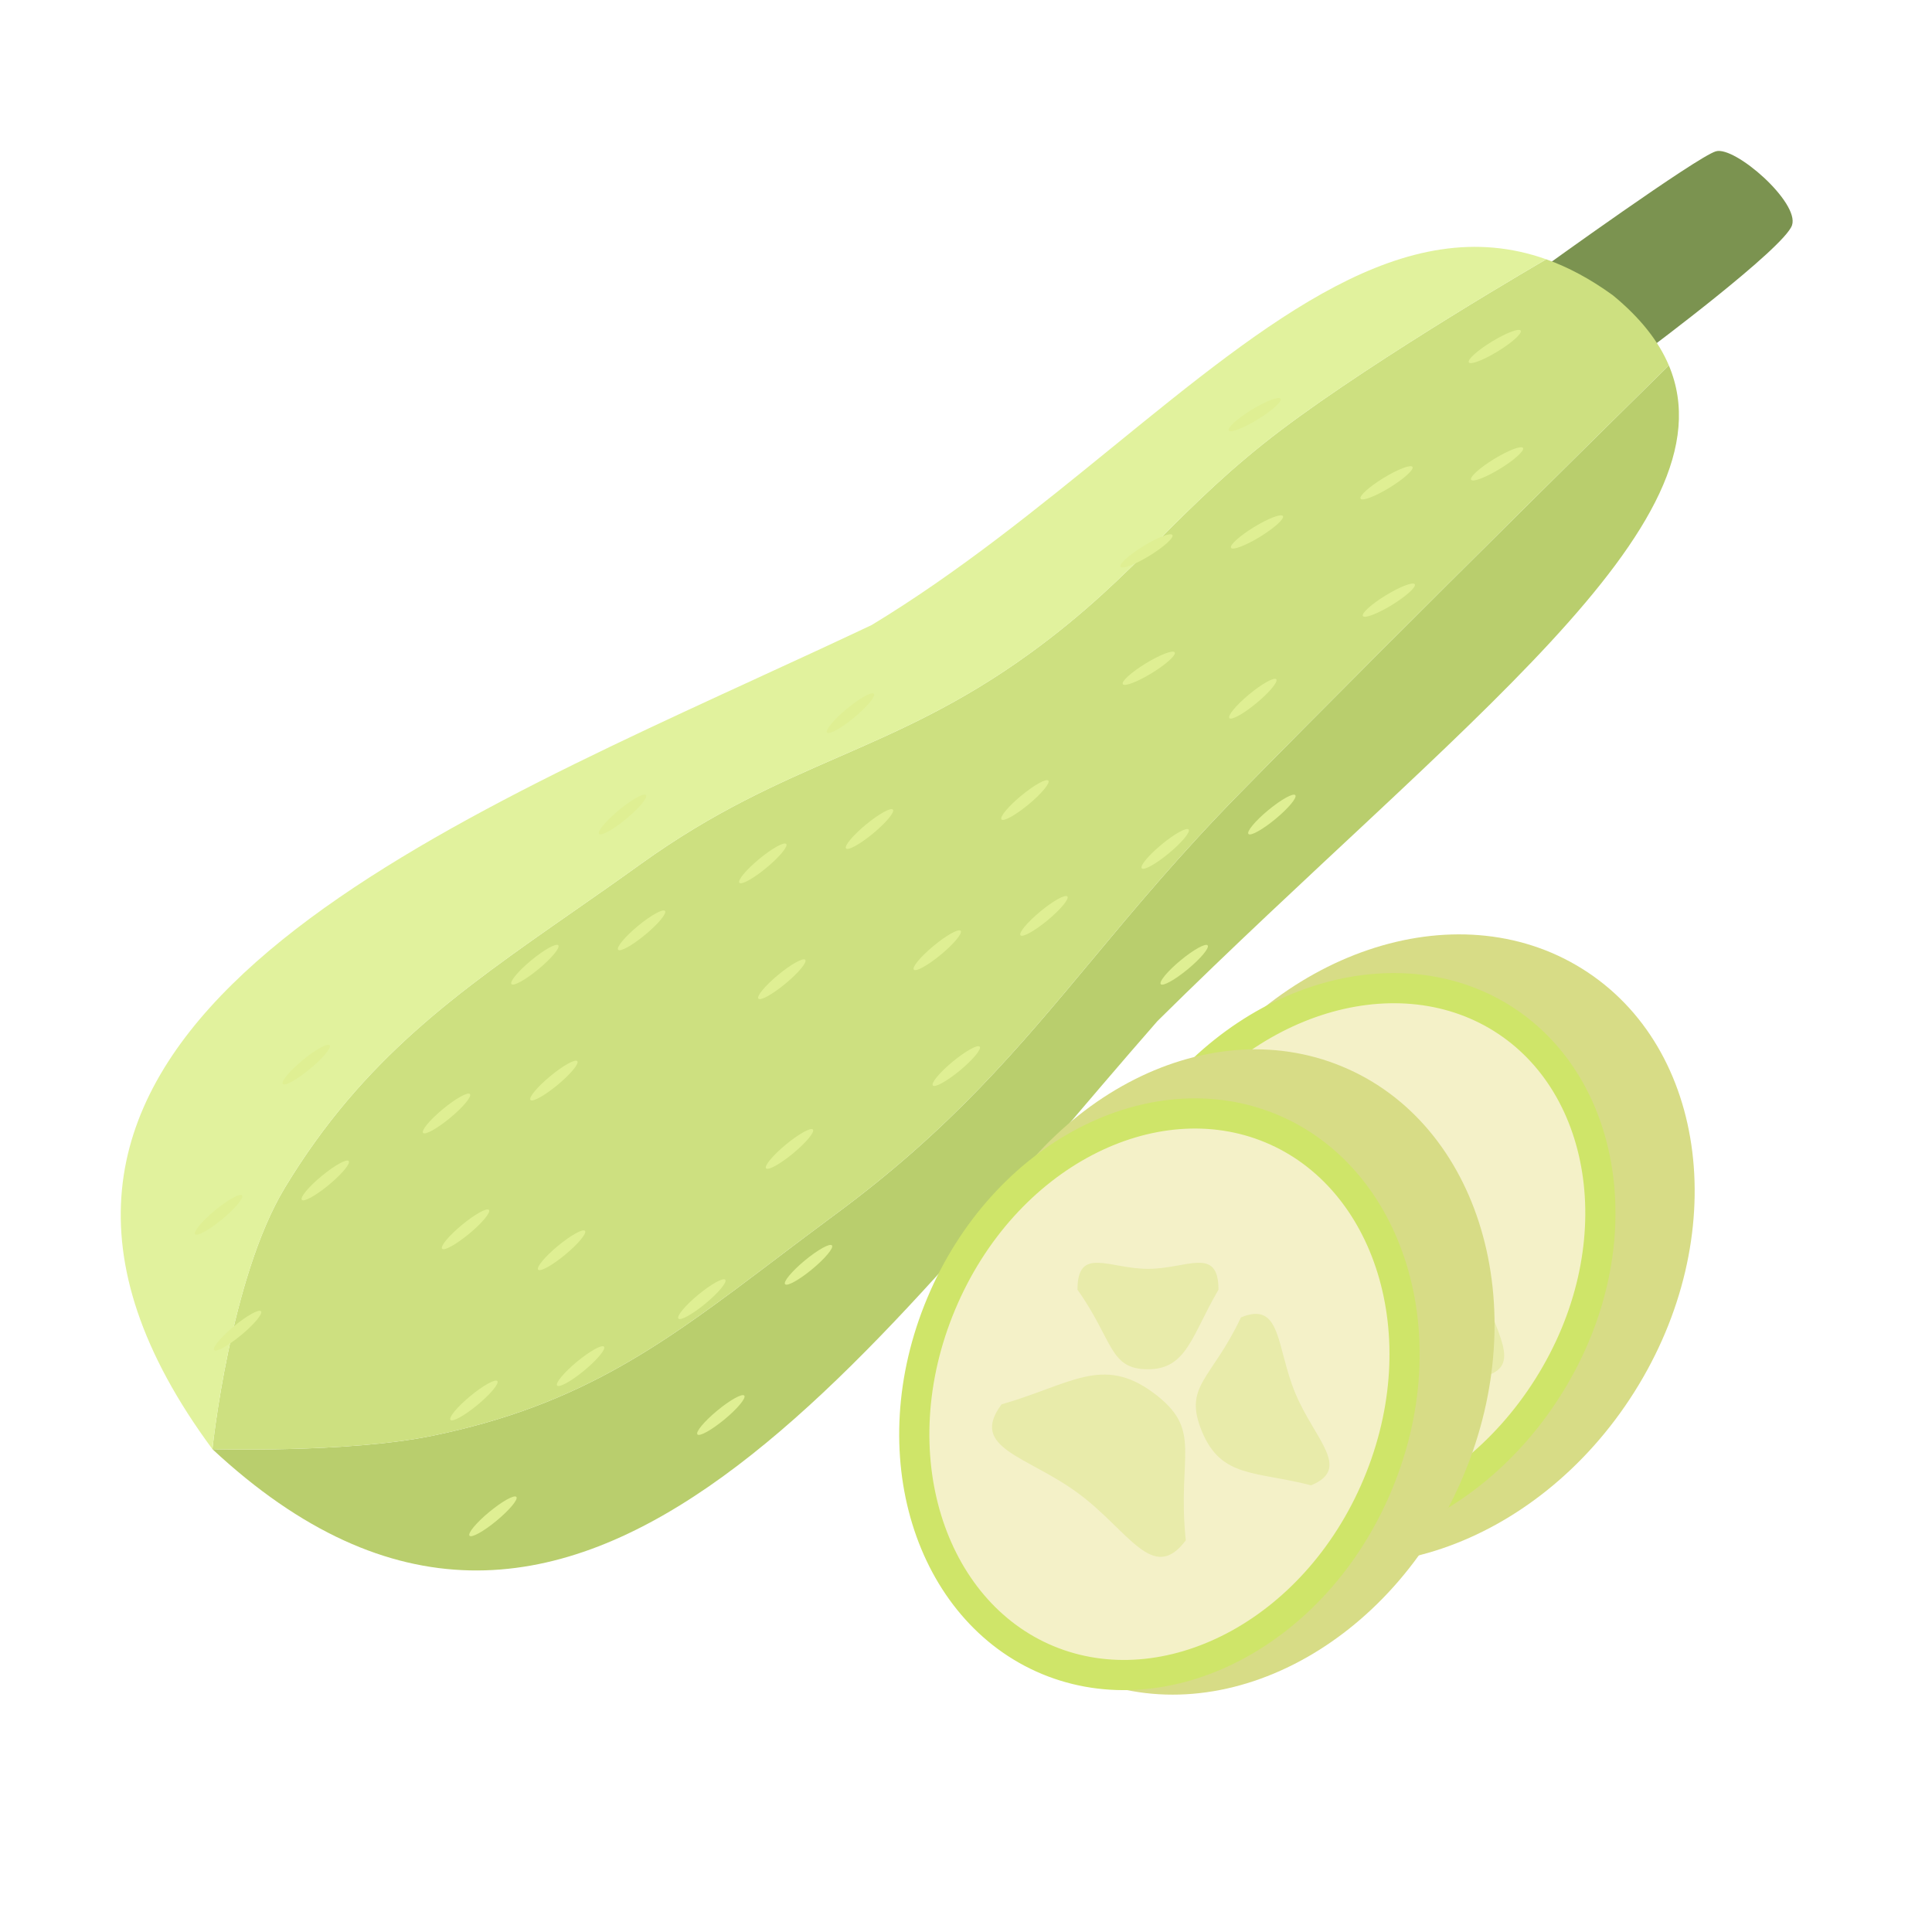
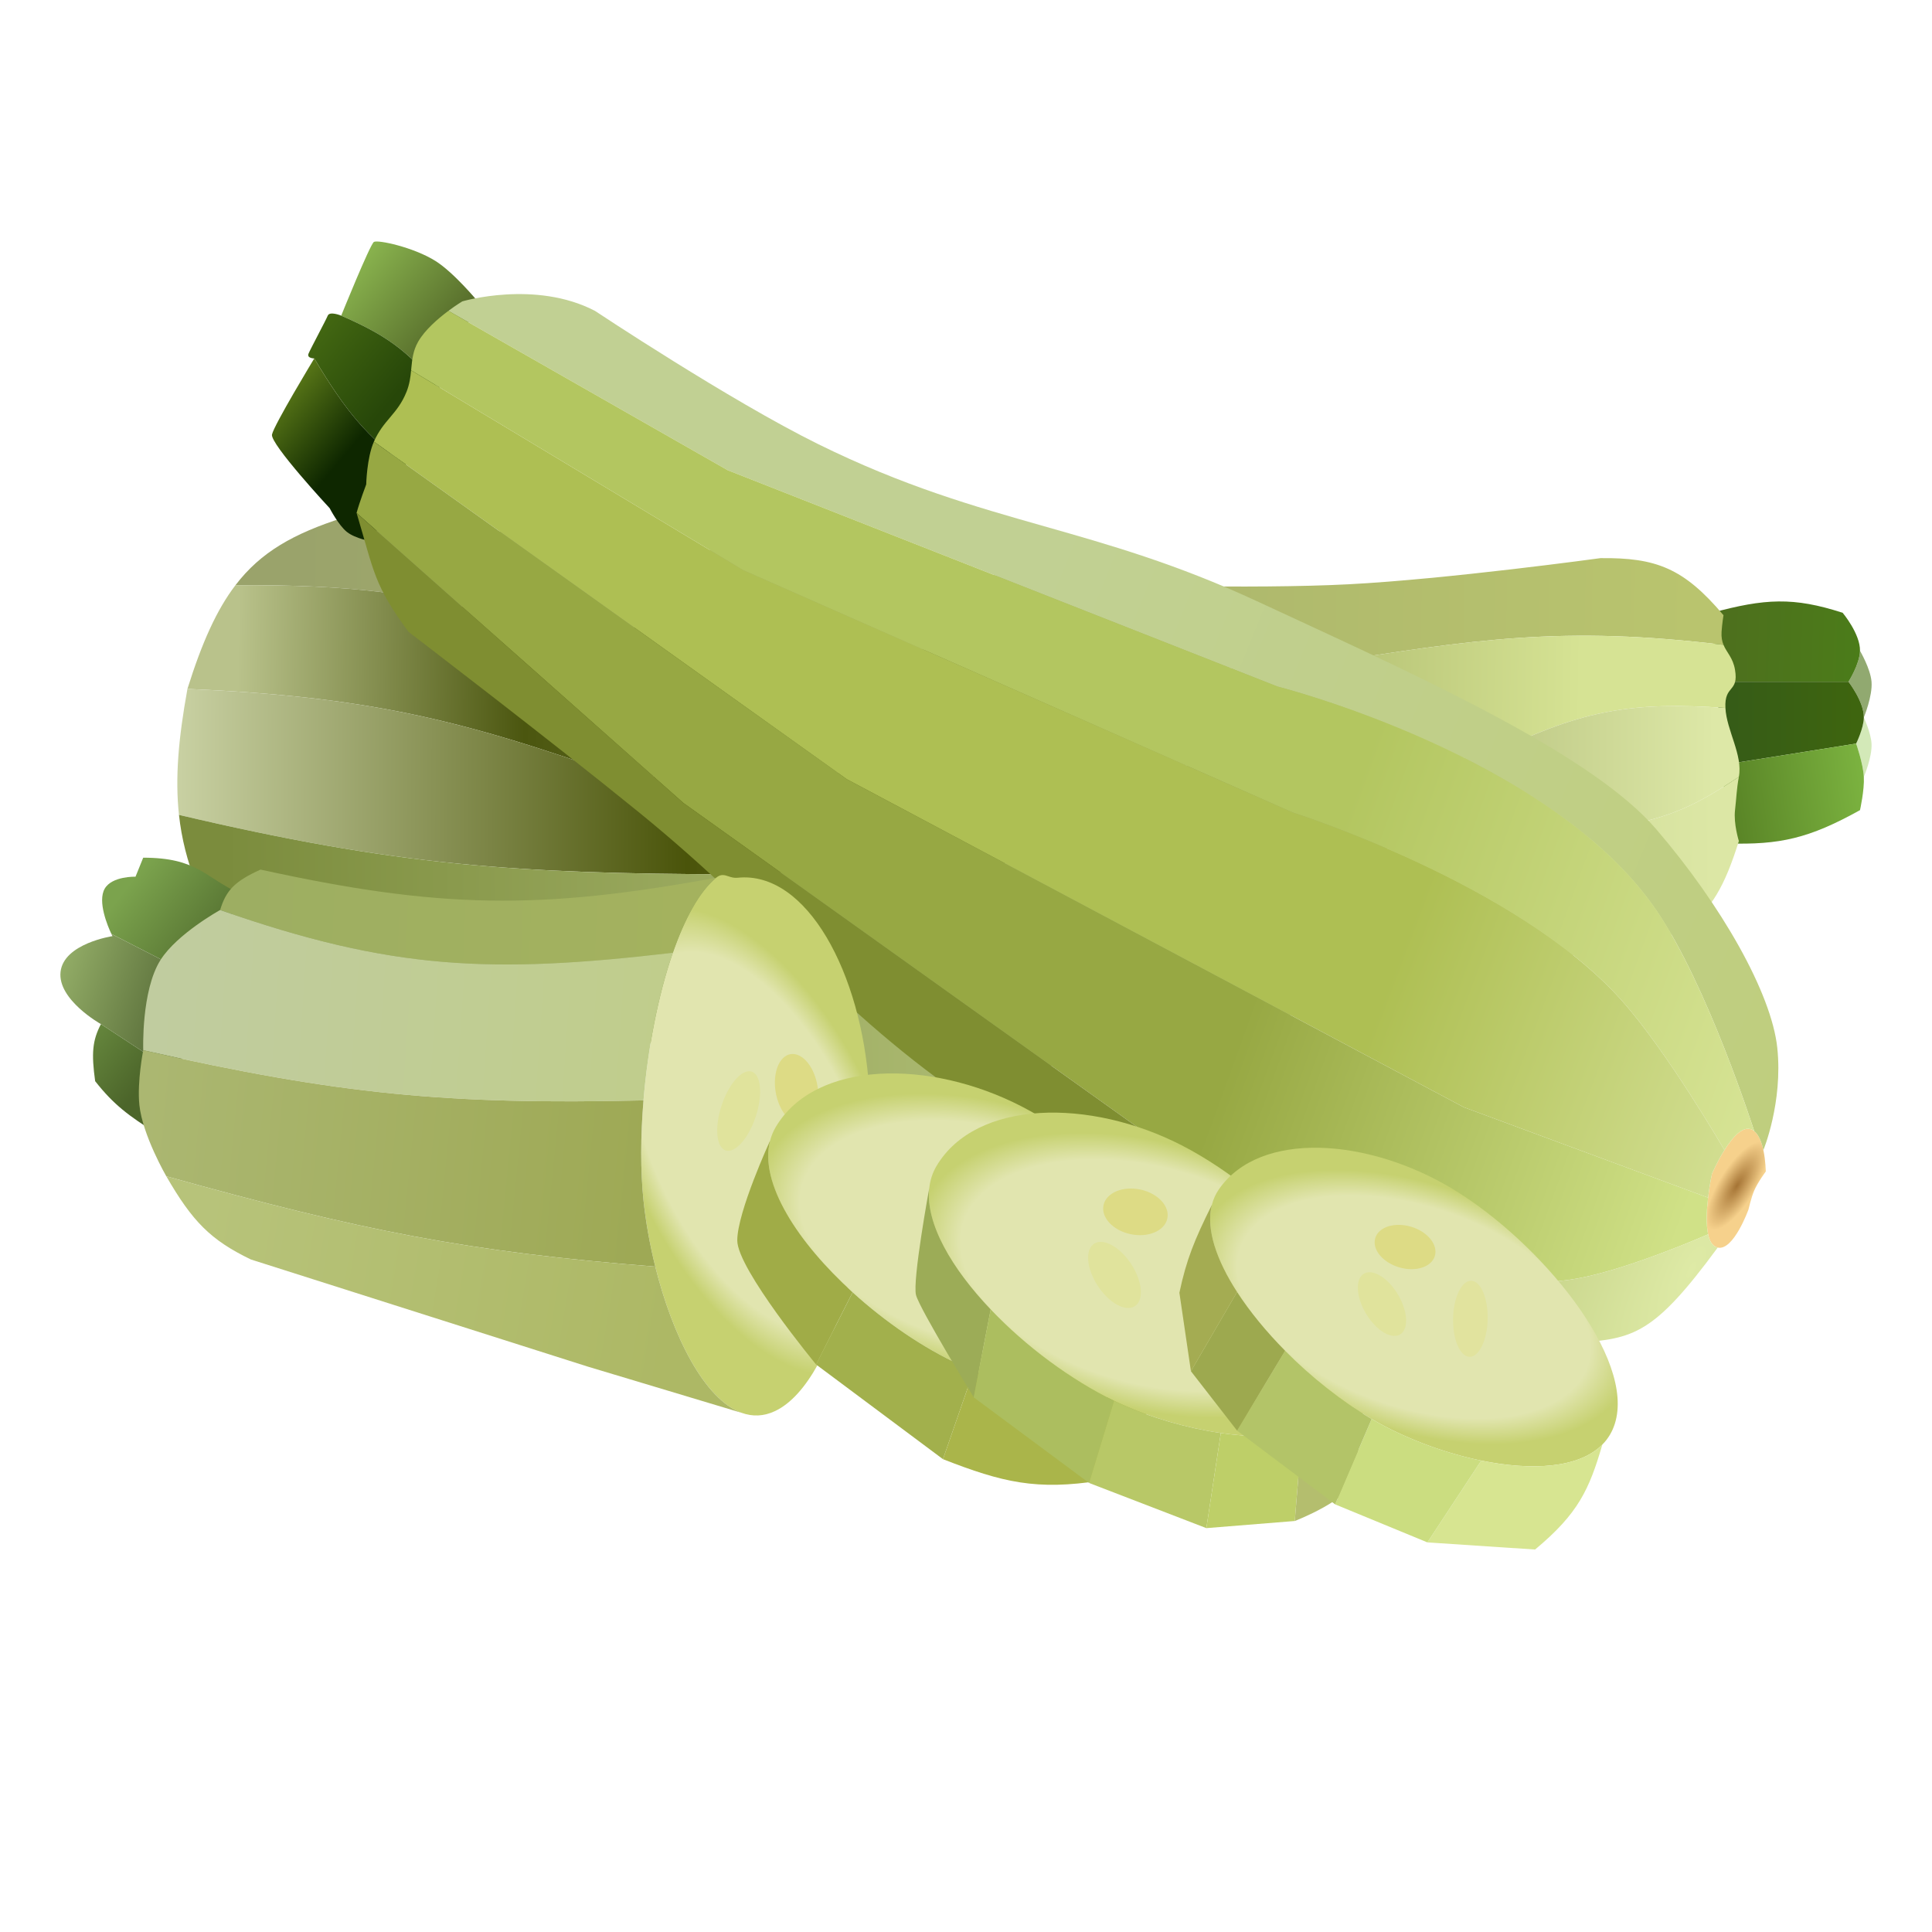
<svg xmlns="http://www.w3.org/2000/svg" width="64" height="64" viewBox="0 0 64 64" fill="none">
-   <path d="M56.839 5.013C56.207 5.201 51.158 8.842 51.158 8.842L54.566 11.603C54.566 11.603 59.111 8.214 59.363 7.461C59.616 6.708 57.47 4.825 56.839 5.013Z" fill="#7B9350" />
-   <path d="M7.037 48.006C18.904 59.053 28.561 44.994 38.344 33.822C48.259 24.018 57.508 17.381 55.283 12.105C55.283 12.105 46.552 20.69 41.059 26.29C39.113 28.274 37.609 30.078 36.183 31.79C33.736 34.727 31.516 37.392 27.677 40.224C26.991 40.73 26.347 41.217 25.73 41.684C22.035 44.479 19.306 46.544 14.296 47.567C11.514 48.135 7.037 48.006 7.037 48.006Z" fill="#B9CE6D" />
-   <path fill-rule="evenodd" clip-rule="evenodd" d="M53.43 9.783C54.339 10.53 54.944 11.302 55.283 12.105C55.283 12.105 46.552 20.69 41.059 26.29C39.113 28.274 37.609 30.078 36.183 31.79C33.736 34.727 31.516 37.392 27.677 40.224C26.991 40.73 26.347 41.217 25.73 41.684C22.035 44.479 19.306 46.544 14.296 47.567C11.514 48.135 7.037 48.006 7.037 48.006C7.037 48.006 7.618 42.352 9.436 39.345C12.037 35.044 15.174 32.857 19 30.19C19.722 29.687 20.468 29.167 21.239 28.612C23.645 26.883 25.714 25.979 27.764 25.083C29.797 24.195 31.811 23.315 34.115 21.645C35.938 20.325 37.174 19.092 38.422 17.847C39.59 16.683 40.768 15.508 42.447 14.239C45.698 11.785 51.221 8.59 51.221 8.59C51.952 8.851 52.687 9.243 53.43 9.783Z" fill="#CDE080" />
-   <path d="M28.877 20.704C27.649 21.285 26.376 21.87 25.082 22.464L25.082 22.465C12.27 28.349 -2.48 35.123 7.037 48.006C7.037 48.006 7.618 42.352 9.436 39.345C12.037 35.044 15.174 32.857 19 30.19C19.722 29.687 20.468 29.167 21.239 28.612C23.645 26.883 25.714 25.979 27.764 25.083C29.797 24.195 31.811 23.315 34.115 21.645C35.938 20.325 37.174 19.092 38.422 17.847C39.59 16.683 40.768 15.508 42.447 14.239C45.698 11.785 51.221 8.59 51.221 8.59C46.548 6.921 42.05 10.583 36.873 14.796C36.873 14.796 36.873 14.796 36.873 14.796C34.394 16.814 31.76 18.958 28.877 20.704Z" fill="#E1F29D" />
-   <ellipse cx="1.008" cy="0.189" rx="1.008" ry="0.189" transform="matrix(0.85297 -0.52196 0.526256 0.850326 48.5571 11.8438)" fill="#DFEF93" />
-   <ellipse cx="1.008" cy="0.189" rx="1.008" ry="0.189" transform="matrix(0.85297 -0.52196 0.526256 0.850326 48.6328 15.7314)" fill="#DFEF93" />
-   <ellipse cx="1.008" cy="0.189" rx="1.008" ry="0.189" transform="matrix(0.85297 -0.52196 0.526256 0.850326 44.9719 16.359)" fill="#DFEF93" />
-   <ellipse cx="1.008" cy="0.189" rx="1.008" ry="0.189" transform="matrix(0.85297 -0.52196 0.526256 0.850326 45.0476 20.2467)" fill="#DFEF93" />
-   <ellipse cx="1.008" cy="0.189" rx="1.008" ry="0.189" transform="matrix(0.85297 -0.52196 0.526256 0.850326 40.6042 14.0995)" fill="#DFEF93" />
-   <ellipse cx="1.008" cy="0.189" rx="1.008" ry="0.189" transform="matrix(0.85297 -0.52196 0.526256 0.850326 40.6799 17.9872)" fill="#DFEF93" />
-   <ellipse cx="1.008" cy="0.189" rx="1.008" ry="0.189" transform="matrix(0.85297 -0.52196 0.526256 0.850326 37.0188 18.6148)" fill="#DFEF93" />
-   <ellipse cx="1.008" cy="0.189" rx="1.008" ry="0.189" transform="matrix(0.85297 -0.52196 0.526256 0.850326 37.0945 22.5024)" fill="#DFEF93" />
-   <ellipse cx="1.008" cy="0.189" rx="1.008" ry="0.189" transform="matrix(0.770346 -0.637626 0.641897 0.766791 40.6042 23.6436)" fill="#DFEF93" />
-   <ellipse cx="1.008" cy="0.189" rx="1.008" ry="0.189" transform="matrix(0.770346 -0.637626 0.641897 0.766791 41.2346 27.4811)" fill="#DFEF93" />
-   <ellipse cx="1.008" cy="0.189" rx="1.008" ry="0.189" transform="matrix(0.770346 -0.637626 0.641897 0.766791 37.7004 28.6195)" fill="#DFEF93" />
-   <ellipse cx="1.008" cy="0.189" rx="1.008" ry="0.189" transform="matrix(0.770346 -0.637626 0.641897 0.766791 38.3306 32.457)" fill="#DFEF93" />
-   <ellipse cx="1.008" cy="0.189" rx="1.008" ry="0.189" transform="matrix(0.770346 -0.637626 0.641897 0.766791 33.054 26.9998)" fill="#DFEF93" />
-   <ellipse cx="1.008" cy="0.189" rx="1.008" ry="0.189" transform="matrix(0.770346 -0.637626 0.641897 0.766791 33.6843 30.8373)" fill="#DFEF93" />
-   <ellipse cx="1.008" cy="0.189" rx="1.008" ry="0.189" transform="matrix(0.770346 -0.637626 0.641897 0.766791 30.1501 31.9756)" fill="#DFEF93" />
-   <ellipse cx="1.008" cy="0.189" rx="1.008" ry="0.189" transform="matrix(0.770346 -0.637626 0.641897 0.766791 30.7803 35.8132)" fill="#DFEF93" />
-   <ellipse cx="1.008" cy="0.189" rx="1.008" ry="0.189" transform="matrix(0.770346 -0.637626 0.641897 0.766791 27.2749 24.123)" fill="#DFEF93" />
-   <ellipse cx="1.008" cy="0.189" rx="1.008" ry="0.189" transform="matrix(0.770346 -0.637626 0.641897 0.766791 27.905 27.9605)" fill="#DFEF93" />
-   <ellipse cx="1.008" cy="0.189" rx="1.008" ry="0.189" transform="matrix(0.770346 -0.637626 0.641897 0.766791 24.3711 29.0989)" fill="#DFEF93" />
-   <ellipse cx="1.008" cy="0.189" rx="1.008" ry="0.189" transform="matrix(0.770346 -0.637626 0.641897 0.766791 25.0012 32.9364)" fill="#DFEF93" />
-   <ellipse cx="1.008" cy="0.189" rx="1.008" ry="0.189" transform="matrix(0.770346 -0.637626 0.641897 0.766791 19.7246 27.4792)" fill="#DFEF93" />
-   <ellipse cx="1.008" cy="0.189" rx="1.008" ry="0.189" transform="matrix(0.770346 -0.637626 0.641897 0.766791 20.355 31.3167)" fill="#DFEF93" />
-   <ellipse cx="1.008" cy="0.189" rx="1.008" ry="0.189" transform="matrix(0.770346 -0.637626 0.641897 0.766791 16.8208 32.455)" fill="#DFEF93" />
-   <ellipse cx="1.008" cy="0.189" rx="1.008" ry="0.189" transform="matrix(0.770346 -0.637626 0.641897 0.766791 17.4509 36.2926)" fill="#DFEF93" />
-   <ellipse cx="1.008" cy="0.189" rx="1.008" ry="0.189" transform="matrix(0.770346 -0.637626 0.641897 0.766791 25.2551 38.5586)" fill="#DFEF93" />
-   <ellipse cx="1.008" cy="0.189" rx="1.008" ry="0.189" transform="matrix(0.770346 -0.637626 0.641897 0.766791 25.8853 42.3962)" fill="#DFEF93" />
-   <ellipse cx="1.008" cy="0.189" rx="1.008" ry="0.189" transform="matrix(0.770346 -0.637626 0.641897 0.766791 22.3511 43.5345)" fill="#DFEF93" />
-   <ellipse cx="1.008" cy="0.189" rx="1.008" ry="0.189" transform="matrix(0.770346 -0.637626 0.641897 0.766791 22.9814 47.372)" fill="#DFEF93" />
-   <ellipse cx="1.008" cy="0.189" rx="1.008" ry="0.189" transform="matrix(0.770346 -0.637626 0.641897 0.766791 17.7048 41.9149)" fill="#DFEF93" />
-   <ellipse cx="1.008" cy="0.189" rx="1.008" ry="0.189" transform="matrix(0.770346 -0.637626 0.641897 0.766791 18.335 45.7523)" fill="#DFEF93" />
-   <ellipse cx="1.008" cy="0.189" rx="1.008" ry="0.189" transform="matrix(0.770346 -0.637626 0.641897 0.766791 14.801 46.8907)" fill="#DFEF93" />
-   <ellipse cx="1.008" cy="0.189" rx="1.008" ry="0.189" transform="matrix(0.770346 -0.637626 0.641897 0.766791 15.4312 50.7282)" fill="#DFEF93" />
-   <ellipse cx="1.008" cy="0.189" rx="1.008" ry="0.189" transform="matrix(0.770346 -0.637626 0.641897 0.766791 13.8933 37.3837)" fill="#DFEF93" />
-   <ellipse cx="1.008" cy="0.189" rx="1.008" ry="0.189" transform="matrix(0.770346 -0.637626 0.641897 0.766791 14.5234 41.2212)" fill="#DFEF93" />
-   <ellipse cx="1.008" cy="0.189" rx="1.008" ry="0.189" transform="matrix(0.770346 -0.637626 0.641897 0.766791 9.24683 35.764)" fill="#DFEF93" />
-   <ellipse cx="1.008" cy="0.189" rx="1.008" ry="0.189" transform="matrix(0.770346 -0.637626 0.641897 0.766791 9.8772 39.6015)" fill="#DFEF93" />
-   <ellipse cx="1.008" cy="0.189" rx="1.008" ry="0.189" transform="matrix(0.770346 -0.637626 0.641897 0.766791 6.34302 40.7399)" fill="#DFEF93" />
-   <ellipse cx="1.008" cy="0.189" rx="1.008" ry="0.189" transform="matrix(0.770346 -0.637626 0.641897 0.766791 6.97314 44.5774)" fill="#DFEF93" />
-   <ellipse cx="8.943" cy="10.984" rx="8.943" ry="10.984" transform="matrix(0.848387 0.529376 -0.533685 0.845683 44.825 27.3571)" fill="#D7DC86" />
-   <path d="M51.28 45.951C48.413 50.494 43.138 52.136 39.546 49.895C35.954 47.654 35.147 42.216 38.014 37.673C40.881 33.13 46.157 31.488 49.748 33.728C53.34 35.97 54.147 41.408 51.28 45.951Z" fill="#F4F1C8" stroke="#CFE569" />
-   <path d="M47.15 38.715C46.029 40.056 45.682 41.144 44.41 40.934C43.138 40.723 43.445 39.819 42.542 37.952C42.783 36.516 43.688 37.442 44.96 37.652C46.232 37.863 47.39 37.279 47.15 38.715Z" fill="#E8EBAA" />
-   <path d="M49.105 45.608C47.37 44.84 46.216 44.893 45.836 43.273C45.457 41.654 46.424 41.633 47.731 39.743C49.157 39.413 48.715 40.899 49.094 42.519C49.474 44.139 50.531 45.278 49.105 45.608Z" fill="#E8EBAA" />
-   <path d="M39.433 41.288C41.791 41.013 42.994 40.224 44.451 41.726C45.908 43.228 44.884 43.864 44.709 46.728C43.395 47.988 42.905 46.108 41.448 44.605C39.991 43.103 38.119 42.548 39.433 41.288Z" fill="#E8EBAA" />
-   <ellipse cx="8.95" cy="10.975" rx="8.95" ry="10.975" transform="matrix(0.923635 0.383273 -0.386979 0.922089 36.1943 31.8988)" fill="#D7DC86" />
-   <path d="M45.635 49.185C43.558 54.134 38.626 56.617 34.712 54.993C30.798 53.369 29.103 48.136 31.18 43.187C33.257 38.238 38.19 35.755 42.103 37.38C46.017 39.004 47.712 44.236 45.635 49.185Z" fill="#F4F1C8" stroke="#CFE569" />
-   <path d="M40.364 42.723C39.48 44.229 39.319 45.359 38.029 45.359C36.739 45.359 36.893 44.417 35.693 42.723C35.693 41.267 36.739 42.032 38.029 42.032C39.319 42.032 40.364 41.267 40.364 42.723Z" fill="#E8EBAA" />
-   <path d="M43.432 49.203C41.594 48.728 40.464 48.969 39.822 47.433C39.18 45.898 40.131 45.719 41.108 43.641C42.46 43.082 42.27 44.621 42.911 46.157C43.553 47.693 44.784 48.644 43.432 49.203Z" fill="#E8EBAA" />
-   <path d="M33.178 46.521C35.459 45.865 36.515 44.89 38.2 46.133C39.885 47.377 38.981 48.172 39.281 51.025C38.193 52.483 37.399 50.708 35.714 49.465C34.028 48.221 32.09 47.979 33.178 46.521Z" fill="#E8EBAA" />
+   <path d="M61.615 21.56C61.606 22.001 61.233 22.584 61.233 22.584C61.233 22.584 61.747 23.243 61.742 23.765C61.742 23.765 62.035 23.059 61.997 22.584C61.961 22.146 61.615 21.56 61.615 21.56Z" fill="#91A970" />
+   <path d="M61.742 23.765C61.739 24.125 61.487 24.632 61.487 24.632C61.487 24.632 61.718 25.288 61.742 25.734C61.742 25.734 62.022 25.078 61.997 24.632C61.976 24.273 61.742 23.765 61.742 23.765Z" fill="#D3E9B8" />
+   <path d="M61.041 20.3C59.41 19.77 58.456 19.827 56.711 20.3L56.863 22.584H61.233C61.233 22.584 61.606 22.001 61.615 21.56C61.625 20.996 61.041 20.3 61.041 20.3Z" fill="url(#paint0_linear_186_82)" />
+   <path d="M61.742 23.765C61.747 23.243 61.233 22.584 61.233 22.584H56.863L57.047 25.341L61.487 24.632C61.487 24.632 61.739 24.125 61.742 23.765Z" fill="url(#paint1_linear_186_82)" />
+   <path d="M61.742 25.734C61.718 25.288 61.487 24.632 61.487 24.632L57.047 25.341L57.22 27.94C58.958 27.991 59.924 27.776 61.615 26.837C61.615 26.837 61.765 26.169 61.742 25.734Z" fill="url(#paint2_linear_186_82)" />
+   <path d="M57.093 20.379C55.775 18.817 54.858 18.469 53.017 18.489C53.017 18.489 47.941 19.186 44.674 19.355C41.419 19.524 36.332 19.355 36.332 19.355L17.354 17.679L11.367 17.15C9.728 17.676 8.641 18.284 7.801 19.384C11.754 19.37 13.677 19.646 16.78 20.458L39.58 22.191L43.719 21.994C48.874 21.172 51.766 20.722 57.093 21.361C57.046 21.246 57.018 21.112 57.029 20.93C57.046 20.668 57.093 20.379 57.093 20.379Z" fill="url(#paint3_linear_186_82)" />
+   <path d="M57.157 23.451C57.118 22.674 57.603 22.952 57.475 22.191C57.407 21.785 57.2 21.622 57.093 21.361C51.766 20.722 48.874 21.172 43.719 21.994L39.58 22.191L16.78 20.458C13.677 19.646 11.754 19.37 7.801 19.384C7.176 20.202 6.688 21.291 6.209 22.82C12.065 23.079 15.199 23.79 20.602 25.735L48.113 25.183L49.578 24.902C52.453 23.497 54.118 23.246 57.157 23.451Z" fill="url(#paint4_linear_186_82)" />
+   <path d="M57.602 25.735C57.74 25.011 57.193 24.192 57.157 23.451C54.118 23.246 52.453 23.497 49.578 24.902L48.113 25.183L20.602 25.735C15.199 23.79 12.065 23.079 6.209 22.82C5.909 24.472 5.796 25.779 5.929 26.994C13.14 28.686 17.133 28.939 24.232 28.963L52.508 27.861L53.654 27.382C55.357 27.073 56.2 26.668 57.602 25.735Z" fill="url(#paint5_linear_186_82)" />
+   <path d="M7.801 31.799L30.154 36.288L55.819 30.854C56.721 30.04 57.118 29.401 57.602 27.861C57.602 27.861 57.422 27.29 57.475 26.837C57.521 26.44 57.528 26.125 57.602 25.735C56.2 26.668 55.357 27.073 53.654 27.382L52.508 27.861L24.232 28.963C17.133 28.939 13.14 28.686 5.929 26.994C6.101 28.567 6.683 29.986 7.801 31.799Z" fill="url(#paint6_linear_186_82)" />
+   <path d="M15.825 9.983C15.825 9.983 15.04 9.031 14.424 8.644C13.692 8.186 12.513 7.936 12.386 8.014C12.258 8.093 11.303 10.456 11.303 10.456C12.734 11.082 13.469 11.563 14.551 12.876L15.825 9.983Z" fill="url(#paint7_linear_186_82)" />
+   <path d="M11.303 10.456C11.303 10.456 10.921 10.298 10.857 10.456C10.793 10.613 10.284 11.558 10.22 11.716C10.157 11.873 10.411 11.873 10.411 11.873C11.489 13.686 12.176 14.462 13.436 15.407L14.551 12.876C13.469 11.563 12.734 11.082 11.303 10.456Z" fill="url(#paint8_linear_186_82)" />
+   <path d="M10.411 11.873C10.411 11.873 9.074 14.079 9.01 14.394C8.947 14.709 10.921 16.835 10.921 16.835C10.921 16.835 11.212 17.399 11.494 17.623C11.779 17.848 12.322 17.938 12.322 17.938L13.436 15.407C12.176 14.462 11.489 13.686 10.411 11.873Z" fill="url(#paint9_linear_186_82)" />
+   <path d="M58.111 37.469C57.792 37.209 57.409 37.644 57.124 38.099C56.881 38.486 56.71 38.886 56.71 38.886C56.71 38.886 56.634 39.238 56.583 39.674C56.535 40.075 56.509 40.549 56.583 40.888C56.633 41.121 56.731 41.29 56.901 41.328C57.425 41.445 57.92 40.068 57.92 40.068C57.92 40.068 58.011 39.67 58.111 39.438C58.228 39.166 58.493 38.808 58.493 38.808C58.493 38.808 58.491 38.454 58.414 38.099C58.359 37.847 58.267 37.595 58.111 37.469Z" fill="url(#paint10_radial_186_82)" />
+   <path d="M58.875 34.712C58.684 32.901 57.028 29.988 54.863 27.467C52.818 25.085 47.575 22.661 42.503 20.316L42.502 20.316L42.502 20.316L42.492 20.311L42.49 20.31C42.198 20.175 41.907 20.041 41.617 19.906C38.955 18.673 36.761 18.05 34.589 17.433C32.252 16.768 29.939 16.111 27.097 14.709C24.172 13.265 19.709 10.298 19.709 10.298C17.733 9.269 15.315 9.983 15.315 9.983C15.315 9.983 15.113 10.104 14.853 10.298L24.104 15.575L42.317 22.742C42.317 22.742 51.356 25.021 54.863 30.145C56.568 32.635 58.111 37.469 58.111 37.469C58.267 37.595 58.359 37.847 58.414 38.099C58.414 38.099 59.066 36.524 58.875 34.712Z" fill="url(#paint11_linear_186_82)" />
+   <path d="M13.619 12.267L24.613 18.883L42.827 26.916C42.827 26.916 50.244 29.25 53.717 33.137C55.241 34.843 57.124 38.099 57.124 38.099C57.409 37.644 57.792 37.209 58.111 37.469C58.111 37.469 56.568 32.635 54.863 30.145C51.356 25.021 42.317 22.742 42.317 22.742L24.104 15.575L14.853 10.298C14.514 10.551 14.075 10.927 13.85 11.322C13.681 11.621 13.653 11.906 13.625 12.2C13.623 12.223 13.621 12.245 13.619 12.267Z" fill="url(#paint12_linear_186_82)" />
+   <path d="M12.386 14.63L28.052 25.813L48.495 36.681L56.583 39.674C56.634 39.238 56.71 38.886 56.71 38.886C56.71 38.886 56.881 38.486 57.124 38.099C57.124 38.099 55.241 34.843 53.717 33.137C50.244 29.25 42.827 26.916 42.827 26.916L24.613 18.883L13.619 12.267C13.597 12.493 13.568 12.726 13.468 12.976C13.315 13.36 13.118 13.594 12.918 13.831C12.731 14.053 12.542 14.277 12.386 14.63Z" fill="url(#paint13_linear_186_82)" />
+   <path d="M12.386 14.63C12.151 15.161 12.131 16.047 12.131 16.047C12.131 16.047 11.91 16.63 11.812 16.992L22.639 26.601L37.859 37.469C37.859 37.469 46.486 43.398 52.252 42.352C53.987 42.037 56.583 40.888 56.583 40.888C56.509 40.549 56.535 40.075 56.583 39.674L48.495 36.681L28.052 25.813L12.386 14.63Z" fill="url(#paint14_linear_186_82)" />
+   <path d="M11.812 16.992C12.408 18.99 12.383 19.363 13.532 20.93C13.532 20.93 18.223 24.514 21.174 26.916C25.785 30.668 27.881 33.738 32.765 36.918C39.822 41.513 50.388 44.607 52.252 44.478C54.116 44.349 54.786 44.206 56.901 41.328C56.731 41.29 56.633 41.121 56.583 40.888C56.583 40.888 53.987 42.037 52.252 42.352C46.486 43.398 37.859 37.469 37.859 37.469L22.639 26.601L11.812 16.992Z" fill="url(#paint15_radial_186_82)" />
+   <path d="M7.928 29.593C6.777 29.054 6.532 28.413 4.744 28.412L4.489 29.042C4.489 29.042 3.714 29.017 3.47 29.436C3.222 29.864 3.571 30.686 3.689 30.936L6.898 32.586L7.928 29.593Z" fill="url(#paint16_linear_186_82)" />
+   <path d="M3.725 31.011C3.725 31.011 2.113 31.252 2.006 32.192C1.899 33.118 3.343 33.925 3.343 33.925L5.868 35.579L6.898 32.586L3.689 30.936C3.711 30.984 3.725 31.011 3.725 31.011Z" fill="url(#paint17_linear_186_82)" />
+   <path d="M3.343 33.925C3.06 34.468 3.025 34.893 3.152 35.815C3.777 36.608 4.263 36.959 5.19 37.548L5.868 35.579L3.343 33.925Z" fill="url(#paint18_linear_186_82)" />
+   <path fill-rule="evenodd" clip-rule="evenodd" d="M28.79 36.06C28.544 32.236 26.725 28.836 24.43 29.077C24.313 29.089 24.218 29.058 24.131 29.029C23.997 28.985 23.88 28.945 23.723 29.077C23.163 29.545 22.678 30.443 22.288 31.562C21.797 32.976 21.458 34.745 21.316 36.452C21.218 37.629 21.213 38.777 21.316 39.76C21.392 40.48 21.525 41.229 21.707 41.958C22.279 44.254 23.333 46.361 24.574 46.804C24.928 46.931 25.298 46.922 25.676 46.743C27.8 45.737 29.041 39.969 28.79 36.06Z" fill="url(#paint19_radial_186_82)" />
+   <path d="M23.723 29.077C17.859 30.152 14.562 30.105 8.629 28.806C7.797 29.187 7.493 29.474 7.292 30.145C12.978 32.136 16.282 32.263 22.288 31.562C22.678 30.443 23.163 29.545 23.723 29.077Z" fill="url(#paint20_linear_186_82)" />
+   <path d="M7.292 30.145C7.292 30.145 5.868 30.931 5.318 31.799C4.674 32.815 4.745 34.791 4.745 34.791C11.202 36.251 14.846 36.603 21.316 36.452C21.458 34.745 21.797 32.976 22.288 31.562C16.282 32.263 12.978 32.136 7.292 30.145Z" fill="url(#paint21_linear_186_82)" />
+   <path d="M4.745 34.791C4.745 34.791 4.538 35.825 4.617 36.603C4.719 37.602 5.509 38.965 5.509 38.965C11.933 40.757 15.489 41.471 21.707 41.958C21.525 41.229 21.392 40.48 21.316 39.76C21.213 38.777 21.218 37.629 21.316 36.452C14.846 36.603 11.202 36.251 4.745 34.791Z" fill="url(#paint22_linear_186_82)" />
+   <path d="M5.509 38.965C6.374 40.464 6.978 41.079 8.311 41.722L19.456 45.266L24.574 46.804C23.333 46.361 22.279 44.254 21.707 41.958C15.489 41.471 11.933 40.757 5.509 38.965Z" fill="url(#paint23_linear_186_82)" />
+   <ellipse cx="1.093" cy="0.767" rx="1.093" ry="0.767" transform="matrix(0.350899 0.983281 -0.792071 0.561009 26.6113 34.5671)" fill="#DDDB85" />
+   <ellipse cx="1.253" cy="0.685" rx="1.253" ry="0.685" transform="matrix(-0.290154 1.05171 -0.892213 -0.0499379 25.4443 35.5207)" fill="#E0E39C" />
+   <ellipse cx="1.371" cy="0.609" rx="1.371" ry="0.609" transform="matrix(-0.735749 0.67002 -0.501344 -0.874233 27.0479 39.4232)" fill="#E1E39E" />
+   <path fill-rule="evenodd" clip-rule="evenodd" d="M33.847 36.654C30.783 35.073 27.015 35.124 25.702 37.327C25.616 37.471 25.553 37.624 25.511 37.784C25.141 39.202 26.447 41.176 28.244 42.809C29.333 43.798 30.601 44.662 31.786 45.201C31.939 45.271 32.096 45.338 32.256 45.402C34.34 46.238 36.965 46.594 38.561 45.958C39.253 45.682 39.752 45.219 39.93 44.529C40.55 42.122 36.978 38.27 33.847 36.654Z" fill="url(#paint24_radial_186_82)" />
+   <path d="M25.511 37.784C25.511 37.784 24.423 40.147 24.423 41.092C24.423 42.037 27.034 45.201 27.034 45.201L28.244 42.809C26.447 41.176 25.141 39.202 25.511 37.784Z" fill="#A0AC47" />
+   <path d="M27.034 45.201L31.237 48.337L32.256 45.402C32.096 45.338 31.939 45.271 31.786 45.201C30.601 44.662 29.333 43.798 28.244 42.809L27.034 45.201Z" fill="#A2B04C" />
+   <path d="M31.237 48.337C33.209 49.107 34.336 49.38 36.459 49.046L38.561 45.958C36.965 46.594 34.34 46.238 32.256 45.402L31.237 48.337Z" fill="#AAB54A" />
+   <ellipse cx="1.085" cy="0.756" rx="1.085" ry="0.756" transform="matrix(0.982954 0.145828 -0.0914915 0.999903 31.293 37.9324)" fill="#DDDB85" />
+   <ellipse cx="1.238" cy="0.677" rx="1.238" ry="0.677" transform="matrix(0.617089 0.769708 -0.626497 0.797357 31.2568 39.4443)" fill="#E0E39C" />
+   <ellipse cx="1.351" cy="0.605" rx="1.351" ry="0.605" transform="matrix(0.029749 1.00025 -0.997943 0.0439753 35.2656 39.8271)" fill="#E1E39E" />
+   <path fill-rule="evenodd" clip-rule="evenodd" d="M39.169 37.952C36.105 36.371 32.337 36.422 31.024 38.624C30.89 38.85 30.811 39.097 30.783 39.359C30.655 40.534 31.529 42.021 32.818 43.376C33.985 44.603 35.493 45.722 36.905 46.403C36.973 46.436 37.04 46.468 37.108 46.498C38.117 46.958 39.296 47.304 40.441 47.471C41.401 47.611 42.338 47.624 43.13 47.471C44.206 47.263 45.015 46.748 45.252 45.826C45.872 43.419 42.3 39.568 39.169 37.952Z" fill="url(#paint25_radial_186_82)" />
+   <path d="M30.783 39.359C30.783 39.359 30.218 42.431 30.345 42.903C30.473 43.376 32.256 46.289 32.256 46.289L32.818 43.376C31.529 42.021 30.655 40.534 30.783 39.359Z" fill="#9CAC57" />
+   <path d="M32.256 46.289L36.077 49.125L36.905 46.403C35.493 45.722 33.985 44.603 32.818 43.376L32.256 46.289Z" fill="#ACBE5F" />
+   <path d="M36.077 49.125L39.962 50.621L40.441 47.471C39.296 47.304 38.117 46.958 37.108 46.498C37.04 46.468 36.973 46.436 36.905 46.403L36.077 49.125Z" fill="#B8C867" />
+   <path d="M39.962 50.621L42.891 50.385L43.13 47.471C42.338 47.624 41.401 47.611 40.441 47.471L39.962 50.621Z" fill="#BECF68" />
+   <path d="M42.891 50.385C42.891 50.385 44.738 49.676 44.865 48.967C44.993 48.258 45.252 45.826 45.252 45.826C45.015 46.748 44.206 47.263 43.13 47.471L42.891 50.385Z" fill="#B4BE6E" />
+   <ellipse cx="1.085" cy="0.756" rx="1.085" ry="0.756" transform="matrix(0.982954 0.145828 -0.0914915 0.999903 36.6152 39.2298)" fill="#DDDB85" />
+   <ellipse cx="1.238" cy="0.677" rx="1.238" ry="0.677" transform="matrix(0.617089 0.769708 -0.626497 0.797357 36.5791 40.7417)" fill="#E0E39C" />
+   <ellipse cx="1.351" cy="0.605" rx="1.351" ry="0.605" transform="matrix(0.029749 1.00025 -0.997943 0.0439753 40.5869 41.1245)" fill="#E1E39E" />
+   <path fill-rule="evenodd" clip-rule="evenodd" d="M40.382 39.391C41.738 37.444 45.309 37.686 48.13 39.391C51.013 41.133 54.199 44.987 53.489 47.177C53.402 47.444 53.263 47.668 53.08 47.853C52.3 48.643 50.727 48.723 49.068 48.384C47.923 48.15 46.737 47.716 45.741 47.177C45.64 47.122 45.539 47.065 45.438 47.006C44.459 46.432 43.448 45.631 42.572 44.746C41.955 44.122 41.405 43.456 40.98 42.799C40.299 41.746 39.941 40.714 40.146 39.91C40.193 39.724 40.271 39.55 40.382 39.391Z" fill="url(#paint26_radial_186_82)" />
+   <path d="M47.285 51.094L50.851 51.33C52.286 50.138 52.646 49.339 53.08 47.853C52.3 48.643 50.727 48.723 49.068 48.384L47.285 51.094Z" fill="#D7E591" />
+   <path d="M44.228 49.834L47.285 51.094L49.068 48.384C47.923 48.15 46.737 47.716 45.741 47.177C45.64 47.122 45.539 47.065 45.438 47.006L44.228 49.834Z" fill="#CBDD80" />
+   <path d="M40.98 47.392L44.228 49.834L45.438 47.006C44.459 46.432 43.448 45.631 42.572 44.746L40.98 47.392Z" fill="#B3C468" />
+   <path d="M39.451 45.423L40.98 47.392L42.572 44.746C41.955 44.122 41.405 43.456 40.98 42.799L39.451 45.423Z" fill="#9DA94F" />
+   <path d="M40.146 39.91C39.565 41.079 39.303 41.722 39.069 42.824L39.451 45.423L40.98 42.799C40.299 41.746 39.941 40.714 40.146 39.91Z" fill="#A4AC52" />
+   <ellipse cx="1.028" cy="0.705" rx="1.028" ry="0.705" transform="matrix(0.974887 0.2227 -0.147733 0.989027 45.6465 40.3829)" fill="#DDDB85" />
+   <ellipse cx="1.161" cy="0.636" rx="1.161" ry="0.636" transform="matrix(0.581428 0.813598 -0.675054 0.737768 45.5342 41.7854)" fill="#E0E39C" />
+   <ellipse cx="1.26" cy="0.573" rx="1.26" ry="0.573" transform="matrix(-0.0246317 0.999697 -0.999291 -0.0376541 49.3115 42.4487)" fill="#E1E39E" />
+   <defs>
+     <linearGradient id="paint0_linear_186_82" x1="57.348" y1="21.403" x2="61.999" y2="21.557" gradientUnits="userSpaceOnUse">
+       <stop stop-color="#4D701D" />
+       <stop offset="1" stop-color="#4B7D19" />
+     </linearGradient>
+     <linearGradient id="paint1_linear_186_82" x1="57.348" y1="24.002" x2="61.997" y2="24.002" gradientUnits="userSpaceOnUse">
+       <stop stop-color="#365C17" />
+       <stop offset="1" stop-color="#3F660E" />
+     </linearGradient>
+     <linearGradient id="paint2_linear_186_82" x1="57.348" y1="26.916" x2="62.047" y2="26.239" gradientUnits="userSpaceOnUse">
+       <stop stop-color="#598426" />
+       <stop offset="1" stop-color="#7DB541" />
+     </linearGradient>
+     <linearGradient id="paint3_linear_186_82" x1="9.712" y1="18.646" x2="56.275" y2="19.574" gradientUnits="userSpaceOnUse">
+       <stop stop-color="#9AA36B" />
+       <stop offset="1" stop-color="#B9C46E" />
+     </linearGradient>
+     <linearGradient id="paint4_linear_186_82" x1="7.865" y1="22.089" x2="52.396" y2="22.759" gradientUnits="userSpaceOnUse">
+       <stop stop-color="#B9C28B" />
+       <stop offset="0.214" stop-color="#4B560F" />
+       <stop offset="1" stop-color="#D6E394" />
+     </linearGradient>
+     <linearGradient id="paint5_linear_186_82" x1="5.827" y1="27.645" x2="56.775" y2="27.803" gradientUnits="userSpaceOnUse">
+       <stop stop-color="#C9D1A3" />
+       <stop offset="0.332" stop-color="#4A540A" />
+       <stop offset="1" stop-color="#DDE8A7" />
+     </linearGradient>
+     <linearGradient id="paint6_linear_186_82" x1="7.483" y1="33.407" x2="56.84" y2="33.17" gradientUnits="userSpaceOnUse">
+       <stop stop-color="#7B8C3D" />
+       <stop offset="1" stop-color="#DCE7A5" />
+     </linearGradient>
+     <linearGradient id="paint7_linear_186_82" x1="12.417" y1="8" x2="15.332" y2="10.463" gradientUnits="userSpaceOnUse">
+       <stop stop-color="#89B34E" />
+       <stop offset="1" stop-color="#576D2B" />
+     </linearGradient>
+     <linearGradient id="paint8_linear_186_82" x1="12.417" y1="8" x2="15.332" y2="10.463" gradientUnits="userSpaceOnUse">
+       <stop stop-color="#466B13" />
+       <stop offset="1" stop-color="#274709" />
+     </linearGradient>
+     <linearGradient id="paint9_linear_186_82" x1="12.417" y1="8" x2="15.332" y2="10.463" gradientUnits="userSpaceOnUse">
+       <stop stop-color="#70901F" />
+       <stop offset="1" stop-color="#0E2700" />
+     </linearGradient>
+     <radialGradient id="paint10_radial_186_82" cx="0" cy="0" r="1" gradientUnits="userSpaceOnUse" gradientTransform="translate(57.538 39.2803) rotate(-148.27) scale(0.599005 1.67748)">
+       <stop stop-color="#A57435" />
+       <stop offset="1" stop-color="#F6D18C" />
+     </radialGradient>
+     <linearGradient id="paint11_linear_186_82" x1="58.939" y1="36.524" x2="12.698" y2="17.634" gradientUnits="userSpaceOnUse">
+       <stop stop-color="#BFCE7E" />
+       <stop offset="0.587" stop-color="#C1D093" />
+     </linearGradient>
+     <linearGradient id="paint12_linear_186_82" x1="57.793" y1="37.469" x2="16.777" y2="22.661" gradientUnits="userSpaceOnUse">
+       <stop stop-color="#D6E394" />
+       <stop offset="0.367" stop-color="#B3C660" />
+     </linearGradient>
+     <linearGradient id="paint13_linear_186_82" x1="18.245" y1="16.677" x2="59.569" y2="32.206" gradientUnits="userSpaceOnUse">
+       <stop offset="0.715" stop-color="#AEBF53" />
+       <stop offset="1" stop-color="#D2DE91" />
+     </linearGradient>
+     <linearGradient id="paint14_linear_186_82" x1="12.513" y1="16.52" x2="58.407" y2="33.135" gradientUnits="userSpaceOnUse">
+       <stop offset="0.674" stop-color="#97A843" />
+       <stop offset="1" stop-color="#D0E187" />
+     </linearGradient>
+     <radialGradient id="paint15_radial_186_82" cx="0" cy="0" r="1" gradientUnits="userSpaceOnUse" gradientTransform="translate(56.2007 42.273) rotate(-153.227) scale(44.5823 128.37)">
+       <stop stop-color="#DEEAA6" />
+       <stop offset="0.439" stop-color="#7F8E31" />
+     </radialGradient>
+     <linearGradient id="paint16_linear_186_82" x1="4.964" y1="28.412" x2="8.446" y2="31.133" gradientUnits="userSpaceOnUse">
+       <stop stop-color="#7BA34D" />
+       <stop offset="1" stop-color="#4C652A" />
+     </linearGradient>
+     <linearGradient id="paint17_linear_186_82" x1="2.006" y1="31.877" x2="7.036" y2="33.559" gradientUnits="userSpaceOnUse">
+       <stop stop-color="#93AD67" />
+       <stop offset="1" stop-color="#475A2B" />
+     </linearGradient>
+     <linearGradient id="paint18_linear_186_82" x1="4.964" y1="28.412" x2="8.446" y2="31.133" gradientUnits="userSpaceOnUse">
+       <stop stop-color="#7BA34D" />
+       <stop offset="1" stop-color="#4C652A" />
+     </linearGradient>
+     <radialGradient id="paint19_radial_186_82" cx="0" cy="0" r="1" gradientUnits="userSpaceOnUse" gradientTransform="translate(24.9884 37.8327) rotate(155.134) scale(4.16764 8.31833)">
+       <stop offset="0.812" stop-color="#E1E5AF" />
+       <stop offset="1" stop-color="#C6D170" />
+     </radialGradient>
+     <linearGradient id="paint20_linear_186_82" x1="23.022" y1="30.617" x2="7.788" y2="29.999" gradientUnits="userSpaceOnUse">
+       <stop stop-color="#A4B25E" />
+       <stop offset="1" stop-color="#9DAE62" />
+     </linearGradient>
+     <linearGradient id="paint21_linear_186_82" x1="5.19" y1="33.138" x2="21.853" y2="34.273" gradientUnits="userSpaceOnUse">
+       <stop stop-color="#C0CC9F" />
+       <stop offset="1" stop-color="#C0CD8C" />
+     </linearGradient>
+     <linearGradient id="paint22_linear_186_82" x1="4.808" y1="37.075" x2="21.293" y2="38.725" gradientUnits="userSpaceOnUse">
+       <stop stop-color="#ABB771" />
+       <stop offset="1" stop-color="#9EA955" />
+     </linearGradient>
+     <linearGradient id="paint23_linear_186_82" x1="6.782" y1="40.462" x2="22.416" y2="43.074" gradientUnits="userSpaceOnUse">
+       <stop stop-color="#B7C37A" />
+       <stop offset="1" stop-color="#ADB865" />
+     </linearGradient>
+     <radialGradient id="paint24_radial_186_82" cx="0" cy="0" r="1" gradientUnits="userSpaceOnUse" gradientTransform="translate(32.7157 40.95) rotate(104.873) scale(4.41572 7.83964)">
+       <stop offset="0.812" stop-color="#E1E5AF" />
+       <stop offset="1" stop-color="#C6D170" />
+     </radialGradient>
+     <radialGradient id="paint25_radial_186_82" cx="0" cy="0" r="1" gradientUnits="userSpaceOnUse" gradientTransform="translate(38.0375 42.2474) rotate(104.873) scale(4.41572 7.83964)">
+       <stop offset="0.812" stop-color="#E1E5AF" />
+       <stop offset="1" stop-color="#C6D170" />
+     </radialGradient>
+     <radialGradient id="paint26_radial_186_82" cx="0" cy="0" r="1" gradientUnits="userSpaceOnUse" gradientTransform="translate(46.8389 43.297) rotate(108.414) scale(4.08922 7.48581)">
+       <stop offset="0.812" stop-color="#E1E5AF" />
+       <stop offset="1" stop-color="#C6D170" />
+     </radialGradient>
+   </defs>
</svg>
